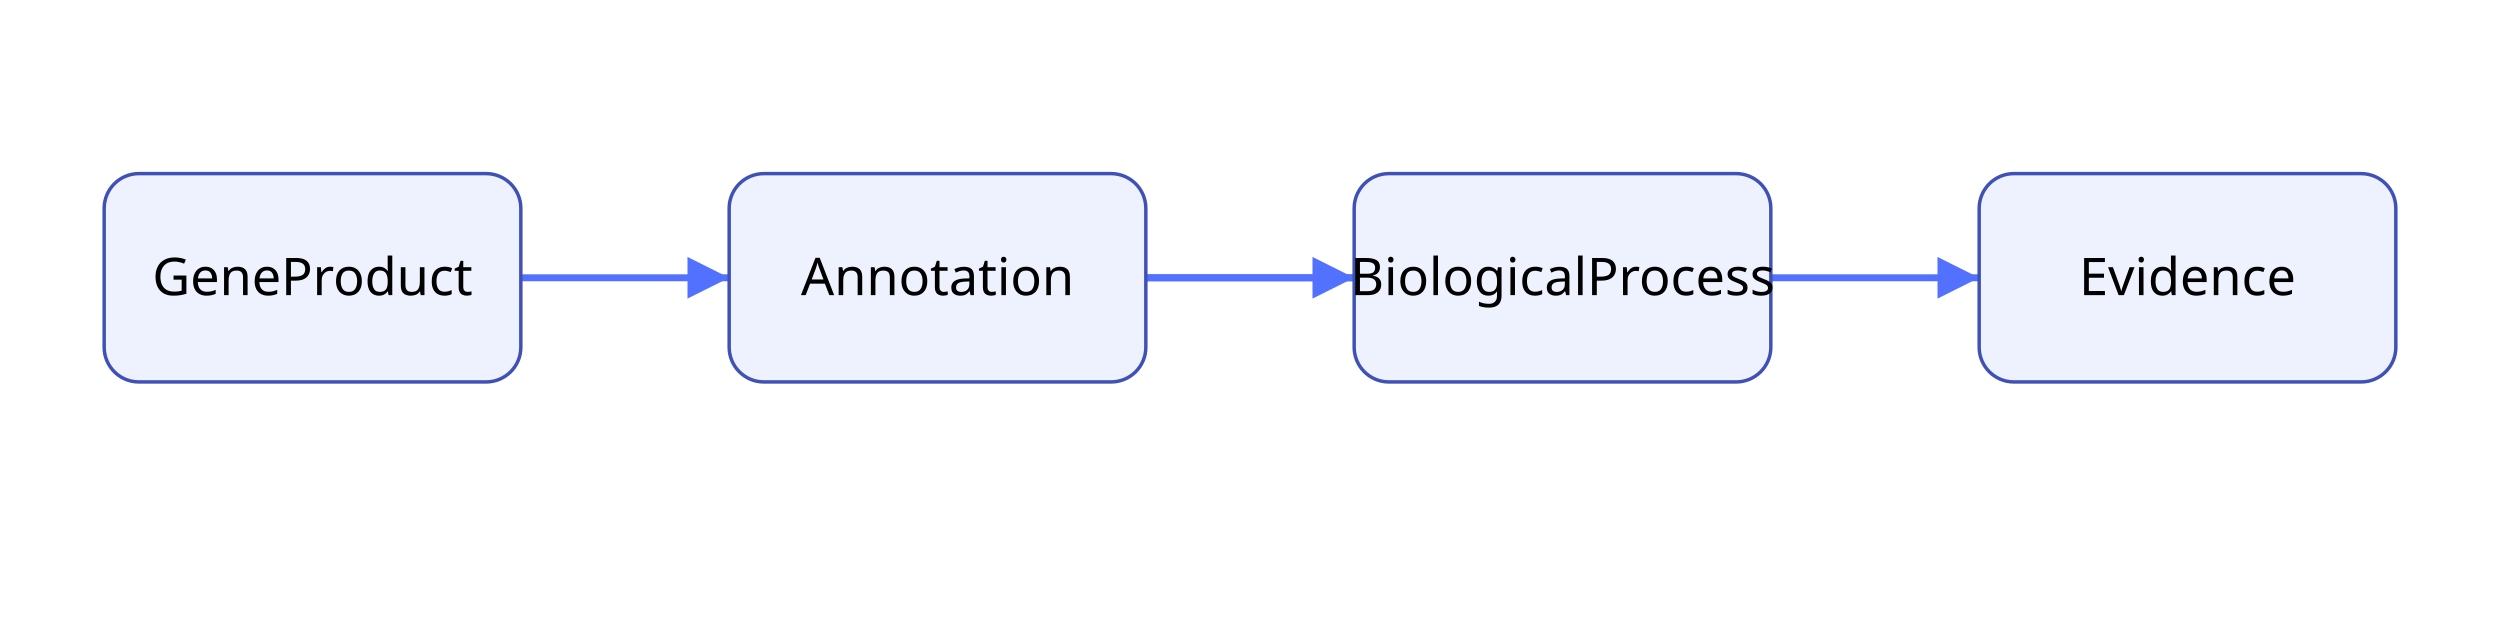
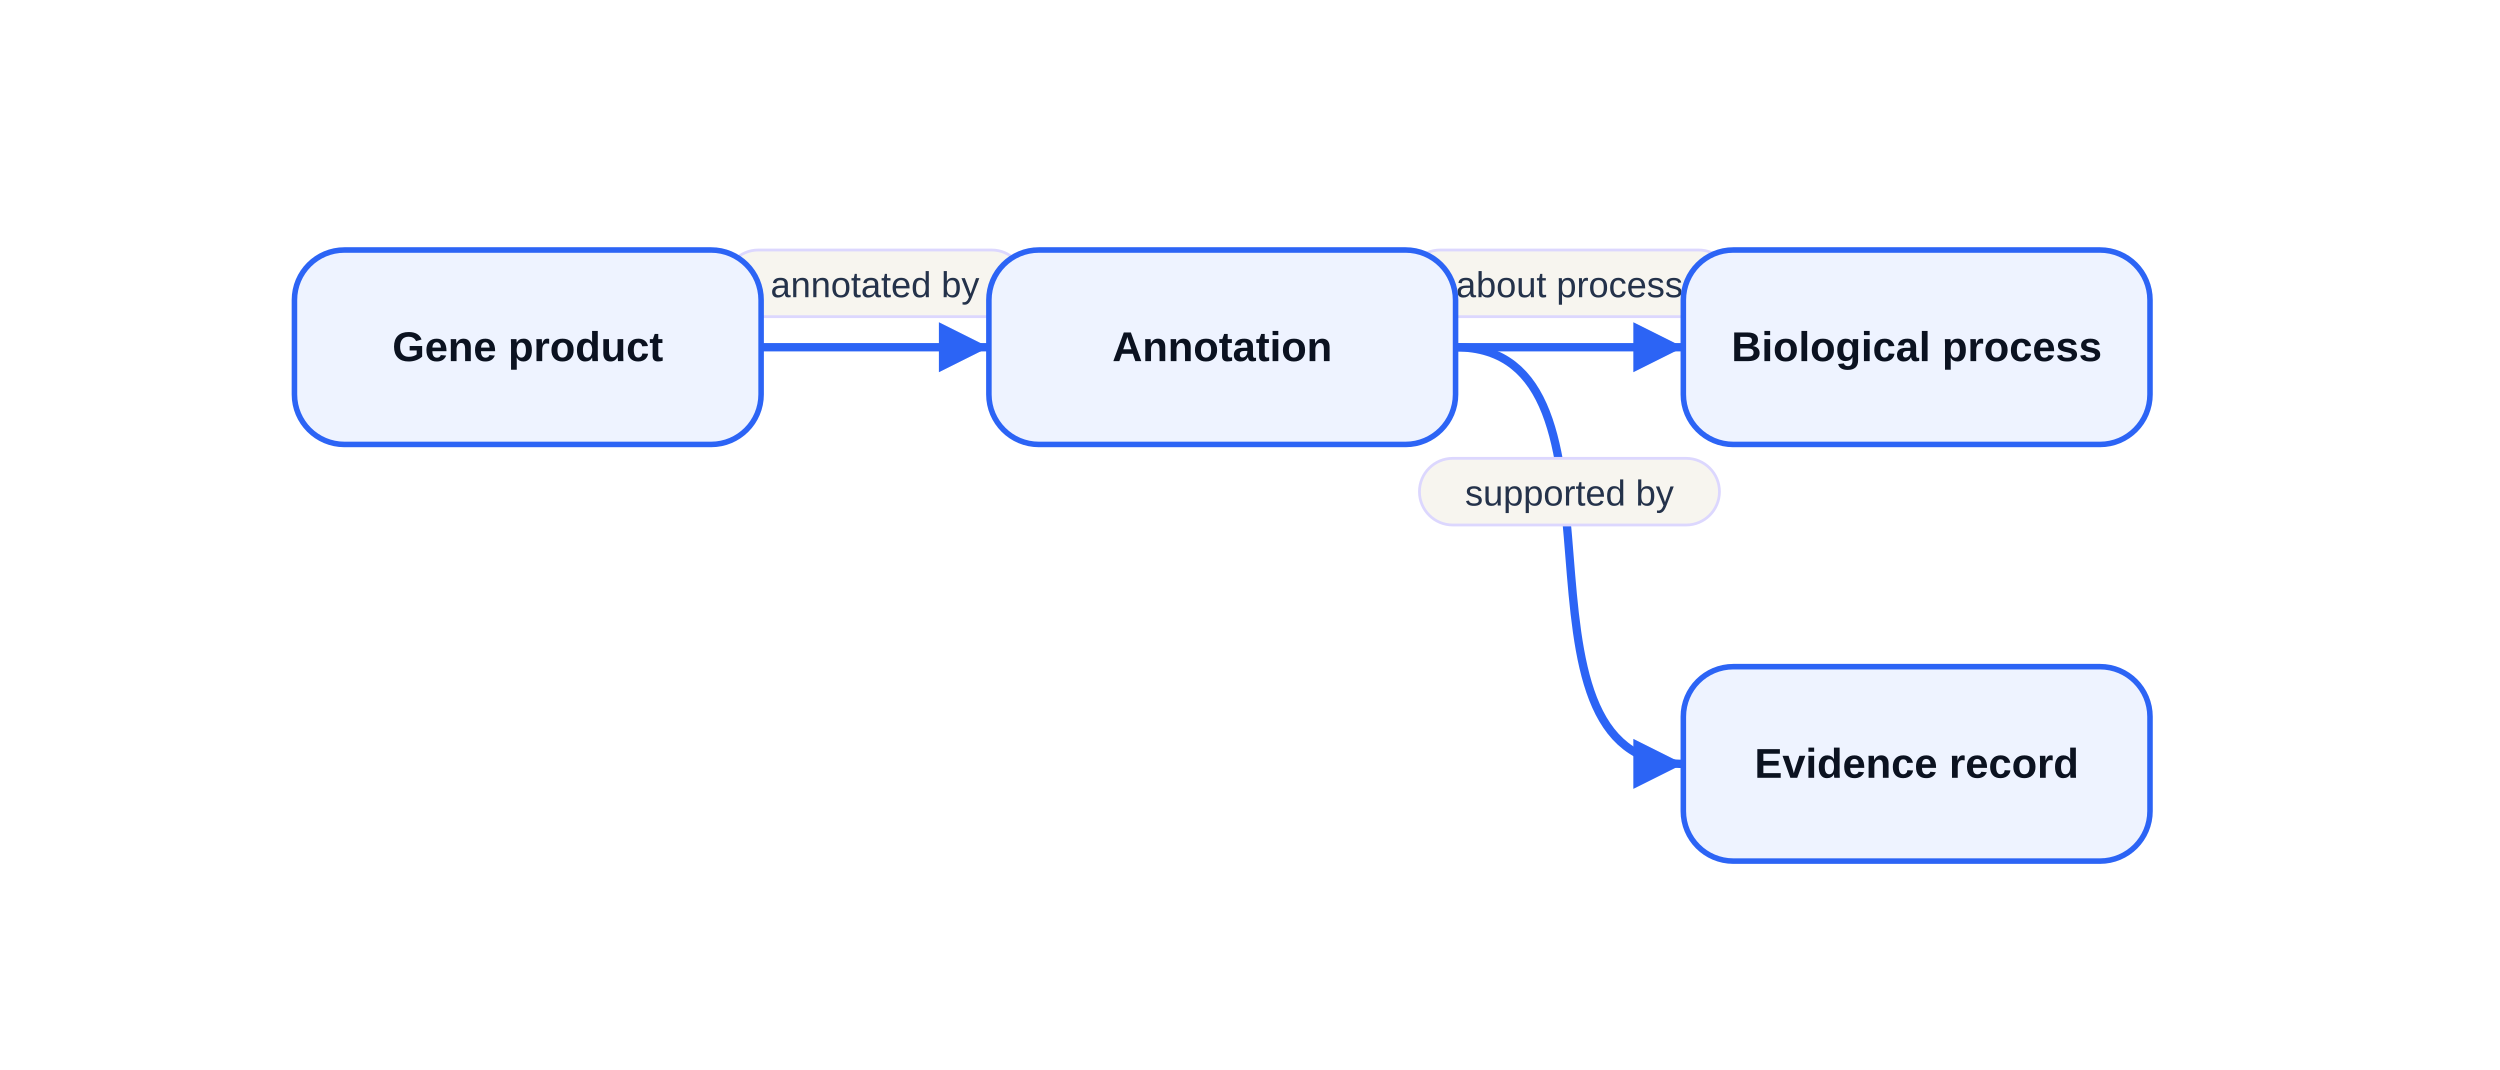
- <svg xmlns="http://www.w3.org/2000/svg" viewBox="0 0 720 180" role="img" aria-labelledby="title desc">
-   <line x1="150" y1="80" x2="210" y2="80" stroke="#5271ff" stroke-width="2" marker-end="url(#arrow)" />
-   <line x1="330" y1="80" x2="390" y2="80" stroke="#5271ff" stroke-width="2" marker-end="url(#arrow)" />
-   <line x1="330" y1="80" x2="570" y2="80" stroke="#5271ff" stroke-width="2" marker-end="url(#arrow)" />
-   <rect x="30" y="50" width="120" height="60" rx="10" fill="#eef2ff" stroke="#3f51b5" />
-   <text x="90" y="85" text-anchor="middle" font-family="sans-serif" font-size="15">GeneProduct</text>
-   <rect x="210" y="50" width="120" height="60" rx="10" fill="#eef2ff" stroke="#3f51b5" />
-   <text x="270" y="85" text-anchor="middle" font-family="sans-serif" font-size="15">Annotation</text>
-   <rect x="390" y="50" width="120" height="60" rx="10" fill="#eef2ff" stroke="#3f51b5" />
-   <text x="450" y="85" text-anchor="middle" font-family="sans-serif" font-size="15">BiologicalProcess</text>
-   <rect x="570" y="50" width="120" height="60" rx="10" fill="#eef2ff" stroke="#3f51b5" />
-   <text x="630" y="85" text-anchor="middle" font-family="sans-serif" font-size="15">Evidence</text>
+ <svg xmlns="http://www.w3.org/2000/svg" viewBox="0 0 900 385" role="img" aria-labelledby="title desc">
  <defs>
    <marker id="arrow" markerWidth="8" markerHeight="8" refX="6" refY="3" orient="auto">
-       <path d="M0,0 L0,6 L6,3 z" fill="#5271ff" />
+       <path d="M0,0 L0,6 L6,3 z" fill="#2C64F5" />
    </marker>
  </defs>
+   <path d="M 274 125 C 344 125, 286 125, 356 125" fill="none" stroke="#2C64F5" stroke-width="3" marker-end="url(#arrow)" data-edge="0" data-source="GeneProduct" data-relation="annotated by" data-target="Annotation" data-kind="solid" />
+   <rect x="261.0" y="90.0" width="108" height="24" rx="12" fill="#F7F5EF" stroke="#DCD7FE" />
+   <text x="315.0" y="107.0" text-anchor="middle" font-family="Arial,sans-serif" font-size="13" fill="#24324A">annotated by</text>
+   <path d="M 524 125 C 594 125, 536 125, 606 125" fill="none" stroke="#2C64F5" stroke-width="3" marker-end="url(#arrow)" data-edge="1" data-source="Annotation" data-relation="about process" data-target="BiologicalProcess" data-kind="solid" />
+   <rect x="506.5" y="90.0" width="117" height="24" rx="12" fill="#F7F5EF" stroke="#DCD7FE" />
+   <text x="565.0" y="107.0" text-anchor="middle" font-family="Arial,sans-serif" font-size="13" fill="#24324A">about process</text>
+   <path d="M 524 125 C 594 125, 536 275, 606 275" fill="none" stroke="#2C64F5" stroke-width="3" marker-end="url(#arrow)" data-edge="2" data-source="Annotation" data-relation="supported by" data-target="Evidence" data-kind="solid" />
+   <rect x="511.0" y="165.0" width="108" height="24" rx="12" fill="#F7F5EF" stroke="#DCD7FE" />
+   <text x="565.0" y="182.0" text-anchor="middle" font-family="Arial,sans-serif" font-size="13" fill="#24324A">supported by</text>
+   <rect x="106" y="90.0" width="168" height="70" rx="18" fill="#EEF3FF" stroke="#2C64F5" stroke-width="2" />
+   <text x="190" y="130.0" text-anchor="middle" font-family="Arial,sans-serif" font-size="15" font-weight="600" fill="#0B1220">Gene product</text>
+   <rect x="356" y="90.0" width="168" height="70" rx="18" fill="#EEF3FF" stroke="#2C64F5" stroke-width="2" />
+   <text x="440" y="130.0" text-anchor="middle" font-family="Arial,sans-serif" font-size="15" font-weight="600" fill="#0B1220">Annotation</text>
+   <rect x="606" y="90.0" width="168" height="70" rx="18" fill="#EEF3FF" stroke="#2C64F5" stroke-width="2" />
+   <text x="690" y="130.0" text-anchor="middle" font-family="Arial,sans-serif" font-size="15" font-weight="600" fill="#0B1220">Biological process</text>
+   <rect x="606" y="240.0" width="168" height="70" rx="18" fill="#EEF3FF" stroke="#2C64F5" stroke-width="2" />
+   <text x="690" y="280.0" text-anchor="middle" font-family="Arial,sans-serif" font-size="15" font-weight="600" fill="#0B1220">Evidence record</text>
</svg>
